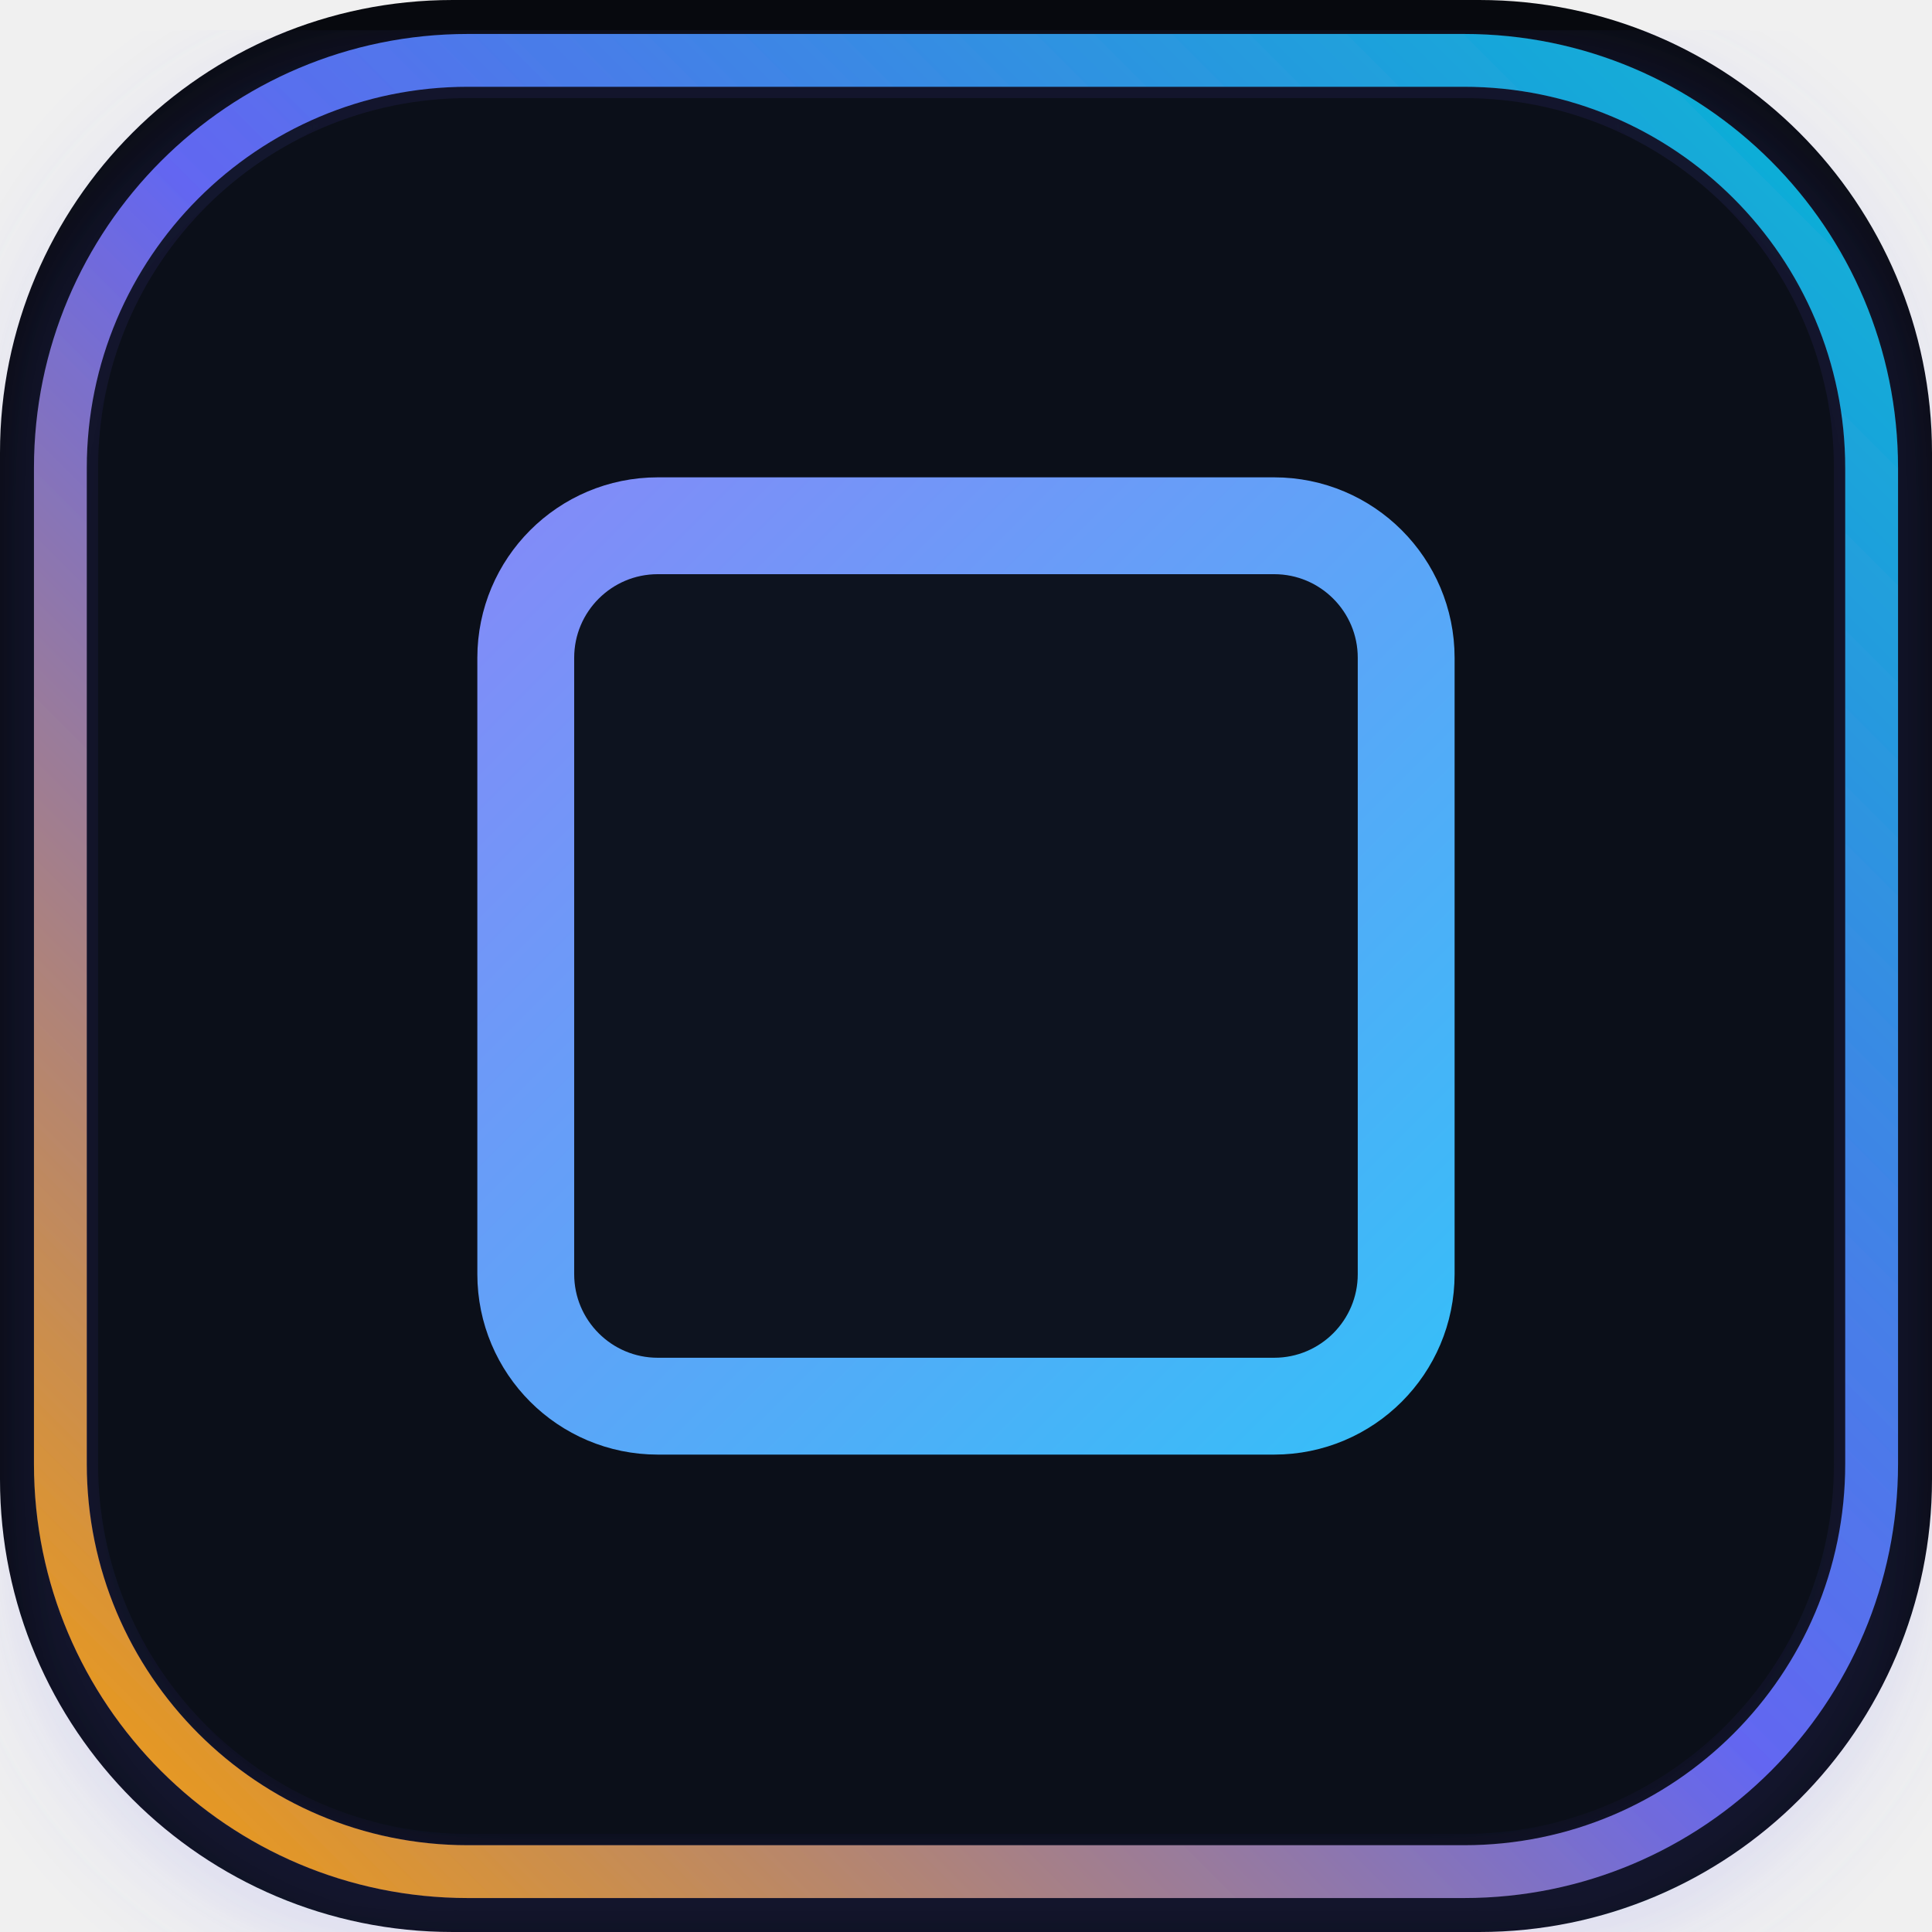
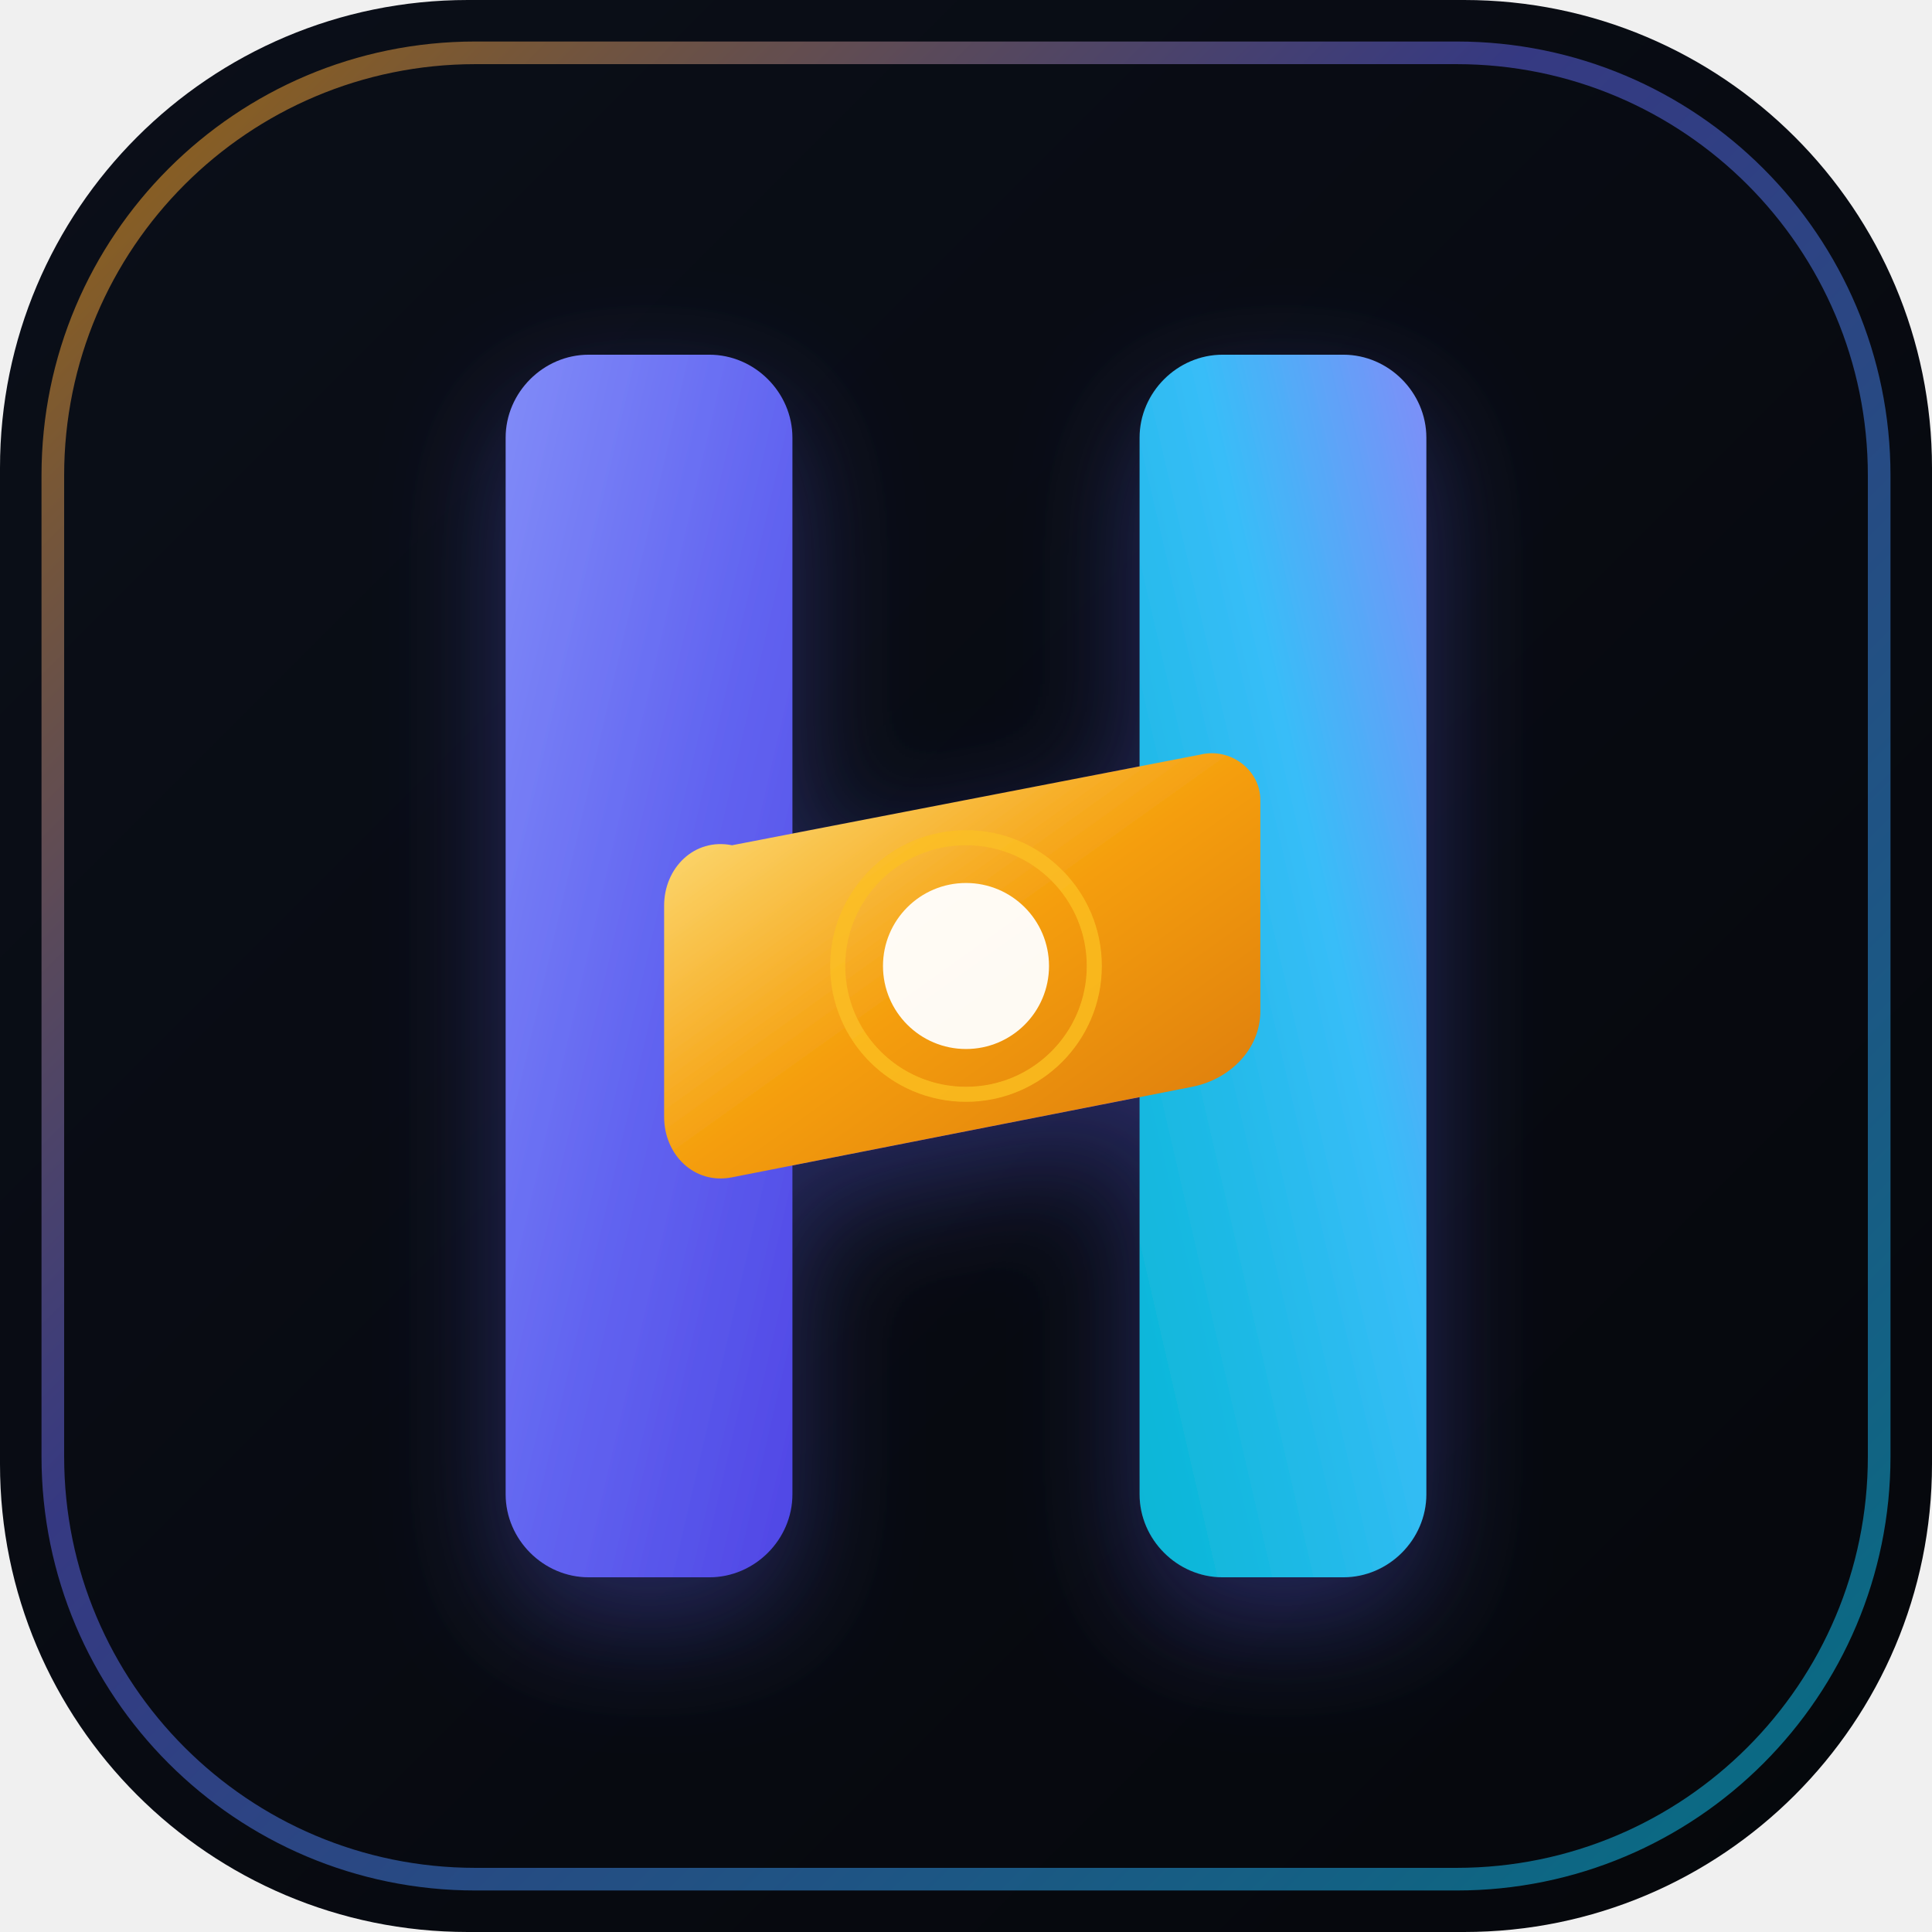
<svg xmlns="http://www.w3.org/2000/svg" viewBox="0 0 512 512" width="512" height="512">
  <defs>
-     <linearGradient id="hooramGrad" x1="0%" y1="100%" x2="100%" y2="0%">
-       <stop offset="0%" stop-color="#F59E0B" />
+     <linearGradient id="c1_bg" x1="0%" y1="0%" x2="100%" y2="100%">
+       <stop offset="0%" stop-color="#0B0F19" />
+       <stop offset="100%" stop-color="#05070B" />
+     </linearGradient>
+     <linearGradient id="c1_grad1" x1="0%" y1="0%" x2="100%" y2="100%">
+       <stop offset="0%" stop-color="#818CF8" />
      <stop offset="50%" stop-color="#6366F1" />
-       <stop offset="100%" stop-color="#06B6D4" />
+       <stop offset="100%" stop-color="#4F46E5" />
    </linearGradient>
-     <linearGradient id="iconGrad" x1="0%" y1="0%" x2="100%" y2="100%">
-       <stop offset="0%" stop-color="#818CF8" />
-       <stop offset="100%" stop-color="#38BDF8" />
+     <linearGradient id="c1_grad2" x1="0%" y1="100%" x2="100%" y2="0%">
+       <stop offset="0%" stop-color="#06B6D4" />
+       <stop offset="60%" stop-color="#38BDF8" />
+       <stop offset="100%" stop-color="#818CF8" />
    </linearGradient>
-     <filter id="glow" x="-20%" y="-20%" width="140%" height="140%">
-       <feDropShadow dx="0" dy="8" stdDeviation="16" flood-color="#6366F1" flood-opacity="0.4" />
+     <linearGradient id="c1_gold" x1="0%" y1="0%" x2="100%" y2="100%">
+       <stop offset="0%" stop-color="#FDE68A" />
+       <stop offset="50%" stop-color="#F59E0B" />
+       <stop offset="100%" stop-color="#D97706" />
+     </linearGradient>
+     <linearGradient id="c1_border" x1="0%" y1="0%" x2="100%" y2="100%">
+       <stop offset="0%" stop-color="rgba(245,158,11,0.6)" />
+       <stop offset="40%" stop-color="rgba(99,102,241,0.5)" />
+       <stop offset="100%" stop-color="rgba(6,182,212,0.6)" />
+     </linearGradient>
+     <filter id="c1_glow" x="-20%" y="-20%" width="140%" height="140%">
+       <feDropShadow dx="0" dy="12" stdDeviation="16" flood-color="#6366F1" flood-opacity="0.35" />
    </filter>
  </defs>
-   <rect width="512" height="512" rx="120" fill="#07090E" />
-   <rect x="16" y="16" width="480" height="480" rx="108" fill="none" stroke="url(#hooramGrad)" stroke-width="14" filter="url(#glow)" />
-   <rect x="26" y="26" width="460" height="460" rx="98" fill="#0B0F19" />
-   <g transform="translate(116, 116) scale(11.666)" stroke="url(#iconGrad)" stroke-width="2.2" stroke-linecap="round" stroke-linejoin="round" fill="none">
-     <rect x="2" y="2" width="20" height="20" rx="3" fill="#111827" fill-opacity="0.5" />
-     <line x1="7" y1="2" x2="7" y2="22" />
-     <line x1="17" y1="2" x2="17" y2="22" />
-     <line x1="2" y1="12" x2="22" y2="12" />
-     <line x1="2" y1="7" x2="7" y2="7" />
-     <line x1="2" y1="17" x2="7" y2="17" />
-     <line x1="17" y1="17" x2="22" y2="17" />
-     <line x1="17" y1="7" x2="22" y2="7" />
+   <rect width="512" height="512" rx="124" fill="url(#c1_bg)" />
+   <rect x="14" y="14" width="484" height="484" rx="112" fill="none" stroke="url(#c1_border)" stroke-width="6" />
+   <g filter="url(#c1_glow)">
+     <path d="M 134 116 C 134 104, 144 94, 156 94 L 188 94 C 200 94, 210 104, 210 116 L 210 396 C 210 408, 200 418, 188 418 L 156 418 C 144 418, 134 408, 134 396 Z" fill="url(#c1_grad1)" />
+     <path d="M 302 116 C 302 104, 312 94, 324 94 L 356 94 C 368 94, 378 104, 378 116 L 378 396 C 378 408, 368 418, 356 418 L 324 418 C 312 418, 302 408, 302 396 Z" fill="url(#c1_grad2)" />
+     <path d="M 194 224 L 318 200 C 326 198, 334 204, 334 212 L 334 268 C 334 278, 326 286, 316 288 L 194 312 C 184 314, 176 306, 176 296 L 176 240 C 176 230, 184 222, 194 224 Z" fill="url(#c1_gold)" />
+     <circle cx="256" cy="256" r="22" fill="#FFFFFF" opacity="0.95" />
+     <circle cx="256" cy="256" r="34" fill="none" stroke="#FBBF24" stroke-width="4" opacity="0.8" />
  </g>
</svg>
